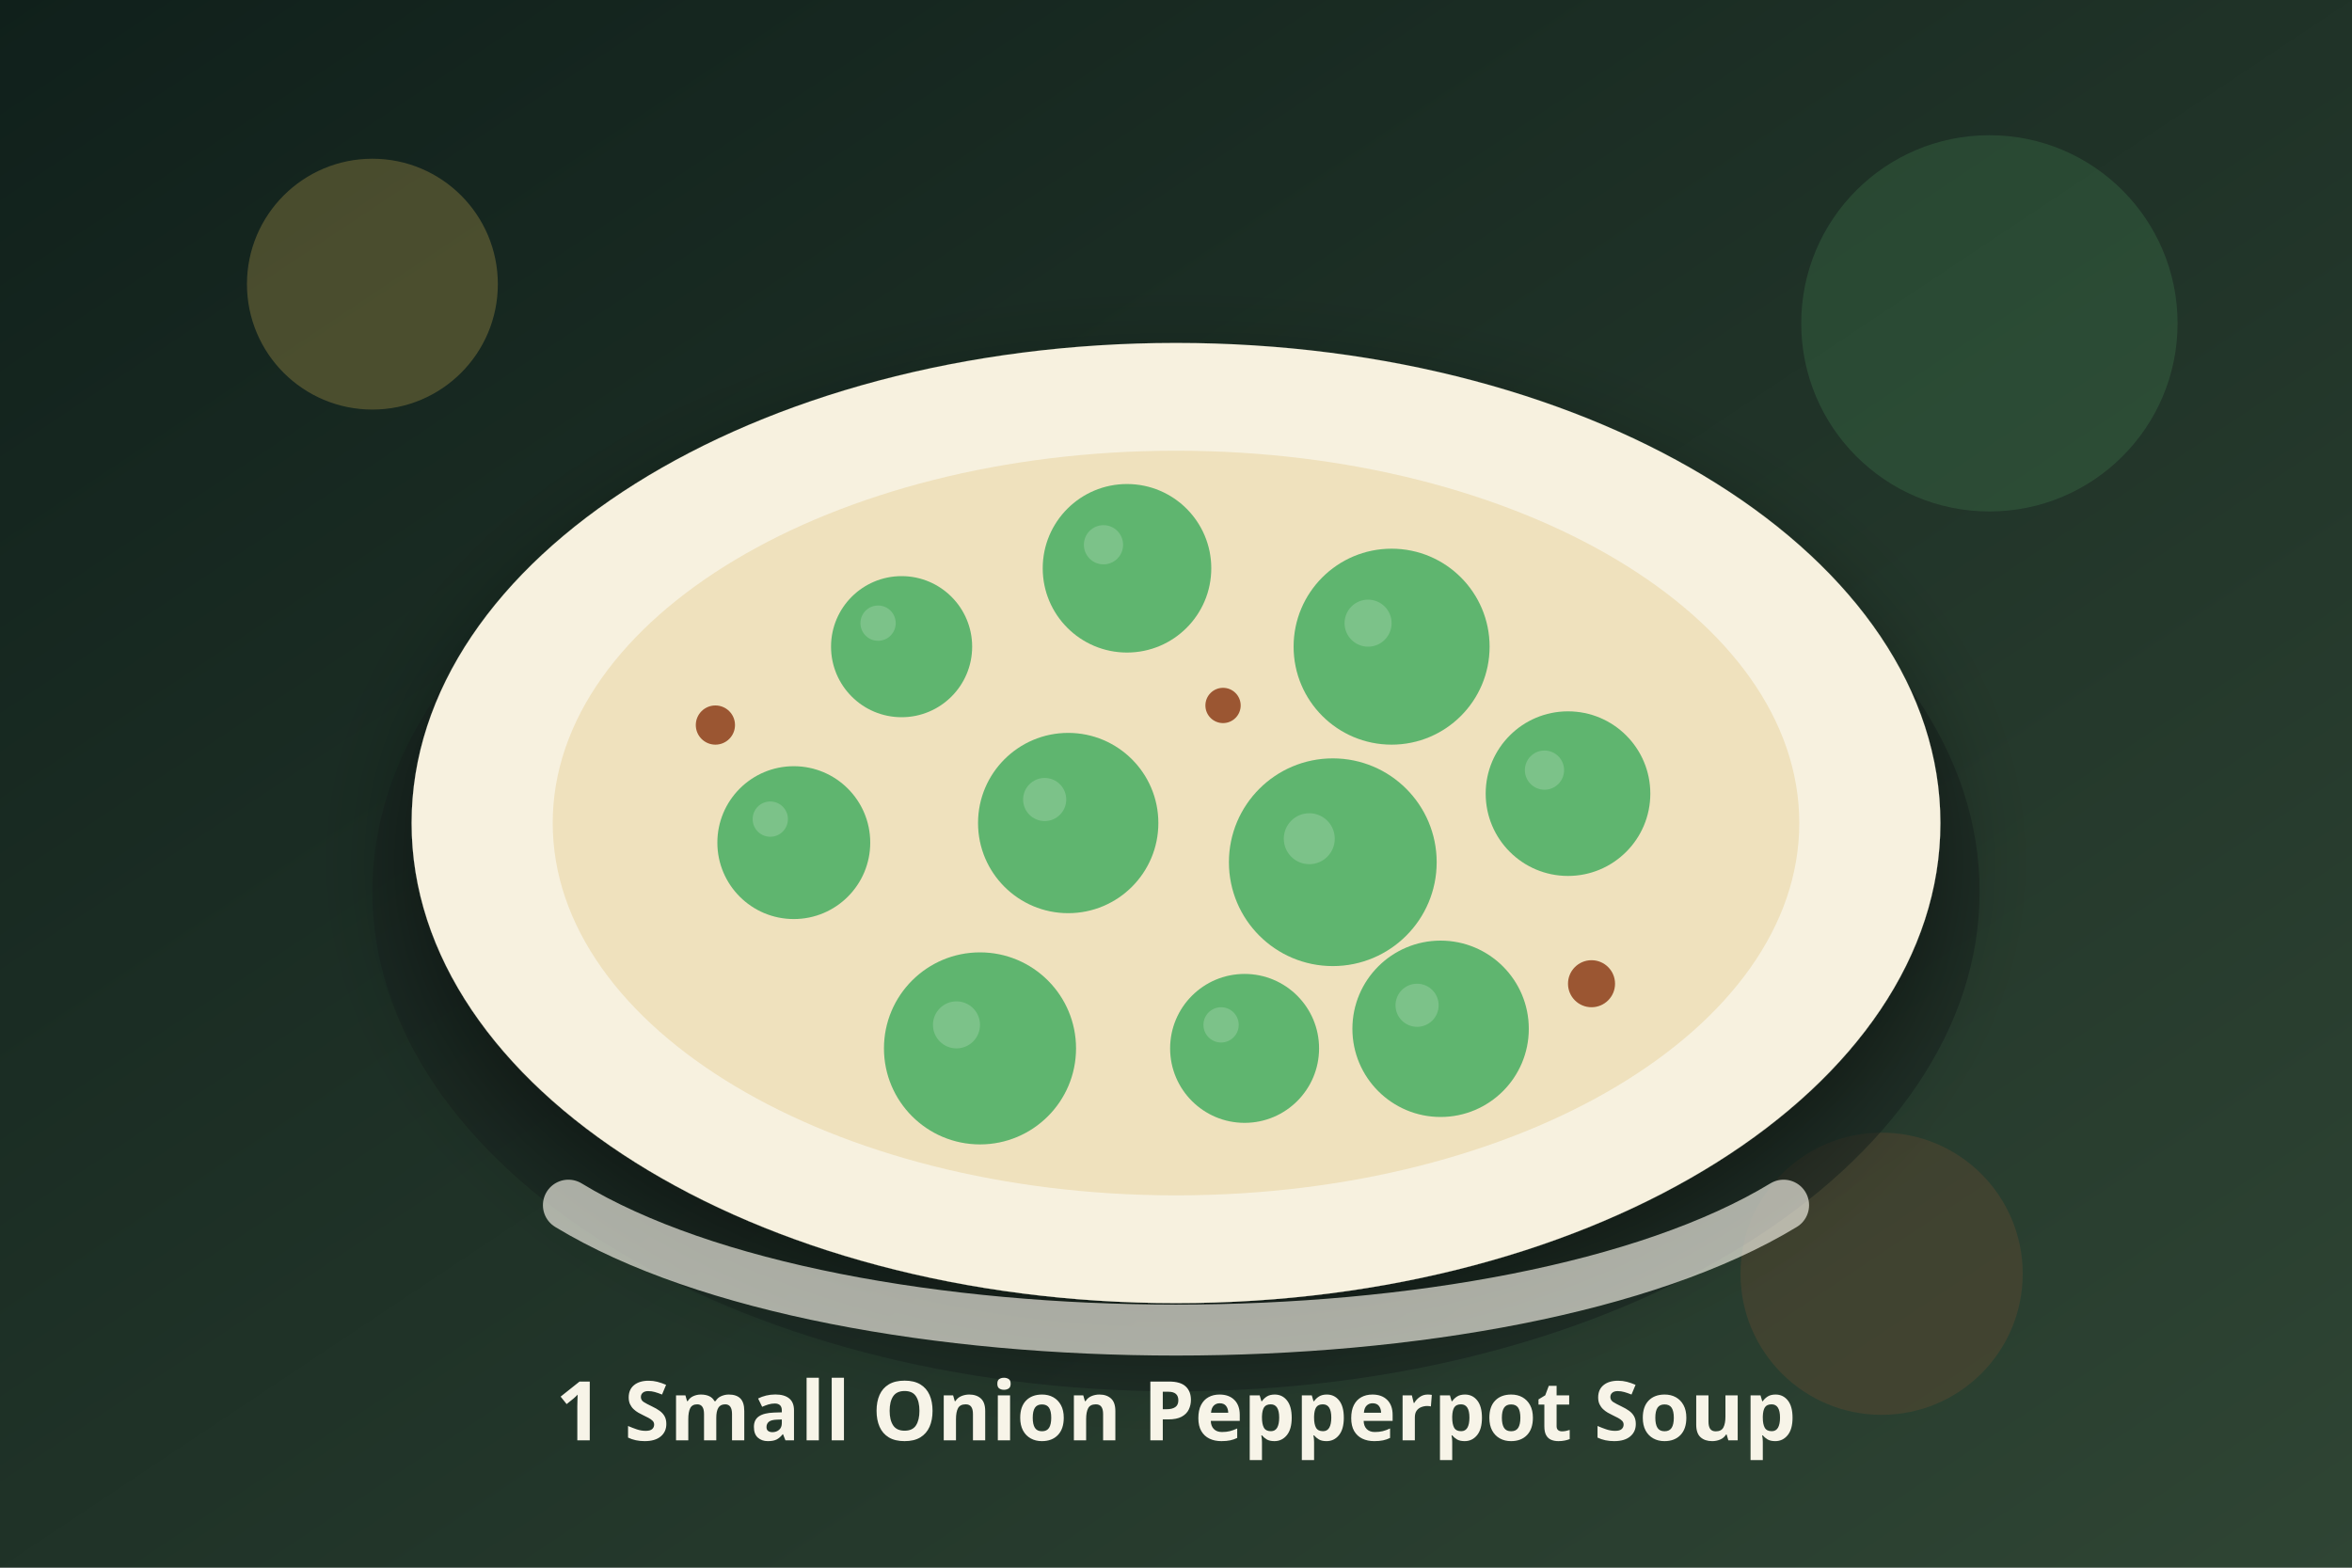
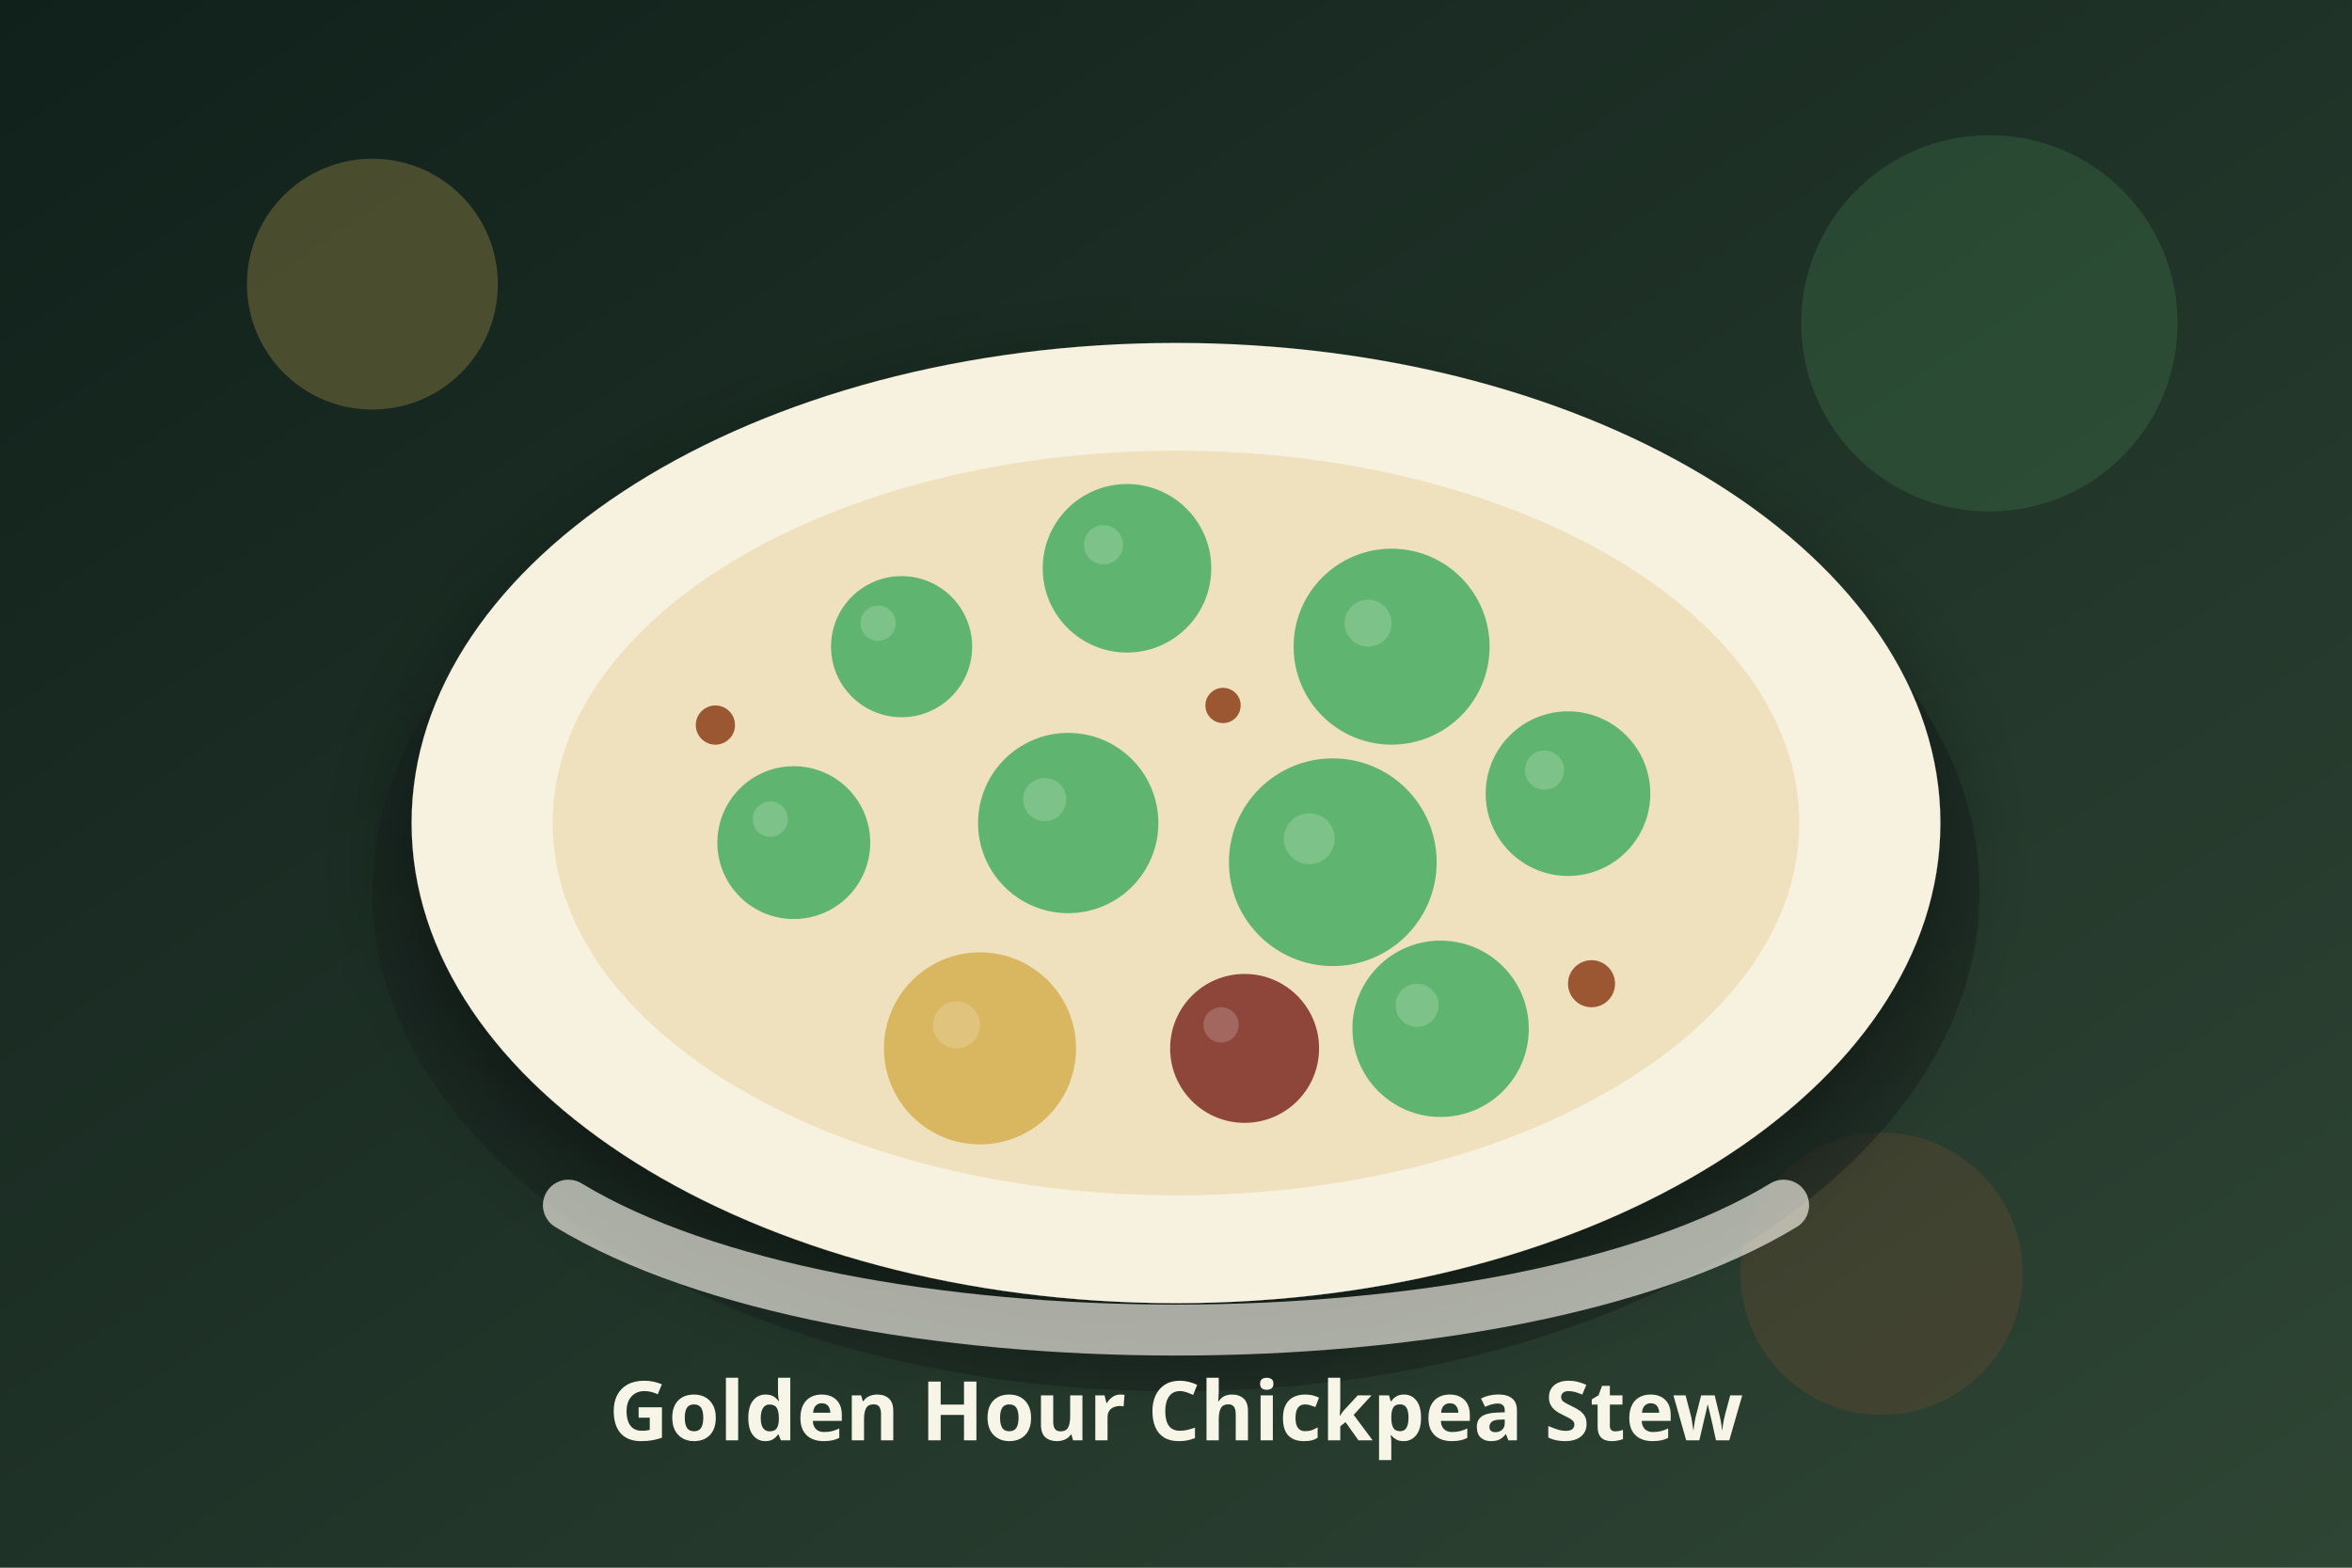
<svg xmlns="http://www.w3.org/2000/svg" width="1200" height="800" viewBox="0 0 1200 800" role="img" aria-labelledby="title desc">
  <defs>
    <linearGradient id="bg" x1="0" y1="0" x2="1" y2="1">
      <stop offset="0" stop-color="#10201b" />
      <stop offset="1" stop-color="#2f4534" />
    </linearGradient>
    <filter id="shadow" x="-20%" y="-20%" width="140%" height="150%">
      <feDropShadow dx="0" dy="20" stdDeviation="24" flood-color="#09110d" flood-opacity=".42" />
    </filter>
  </defs>
  <rect width="1200" height="800" fill="url(#bg)" />
  <circle cx="190" cy="145" r="64" fill="#f4c95d" opacity=".24" />
  <circle cx="1015" cy="165" r="96" fill="#5ab36c" opacity=".18" />
  <circle cx="960" cy="650" r="72" fill="#9b5632" opacity=".2" />
  <ellipse cx="600" cy="455" rx="410" ry="255" fill="#18221f" opacity=".55" />
  <ellipse cx="600" cy="420" rx="390" ry="245" fill="#f7f1df" filter="url(#shadow)" />
  <ellipse cx="600" cy="420" rx="318" ry="190" fill="#efe1bd" />
  <circle cx="460" cy="330" r="36" fill="#5ab36c" opacity=".96" />
  <circle cx="448" cy="318" r="9" fill="#fff" opacity=".18" />
  <circle cx="575" cy="290" r="43" fill="#5ab36c" opacity=".96" />
  <circle cx="563" cy="278" r="10" fill="#fff" opacity=".18" />
  <circle cx="710" cy="330" r="50" fill="#5ab36c" opacity=".96" />
  <circle cx="698" cy="318" r="12" fill="#fff" opacity=".18" />
  <circle cx="405" cy="430" r="39" fill="#5ab36c" opacity=".96" />
  <circle cx="393" cy="418" r="9" fill="#fff" opacity=".18" />
  <circle cx="545" cy="420" r="46" fill="#5ab36c" opacity=".96" />
  <circle cx="533" cy="408" r="11" fill="#fff" opacity=".18" />
  <circle cx="680" cy="440" r="53" fill="#5ab36c" opacity=".96" />
  <circle cx="668" cy="428" r="13" fill="#fff" opacity=".18" />
  <circle cx="800" cy="405" r="42" fill="#5ab36c" opacity=".96" />
  <circle cx="788" cy="393" r="10" fill="#fff" opacity=".18" />
-   <circle cx="500" cy="535" r="49" fill="#5ab36c" opacity=".96" />
+   <circle cx="500" cy="535" r="49" fill="#d9b45d" opacity=".96" />
  <circle cx="488" cy="523" r="12" fill="#fff" opacity=".18" />
-   <circle cx="635" cy="535" r="38" fill="#5ab36c" opacity=".96" />
+   <circle cx="635" cy="535" r="38" fill="#8a3f35" opacity=".96" />
  <circle cx="623" cy="523" r="9" fill="#fff" opacity=".18" />
  <circle cx="735" cy="525" r="45" fill="#5ab36c" opacity=".96" />
  <circle cx="723" cy="513" r="11" fill="#fff" opacity=".18" />
  <circle cx="812" cy="502" r="12" fill="#9b5632" />
  <circle cx="365" cy="370" r="10" fill="#9b5632" />
  <circle cx="624" cy="360" r="9" fill="#9b5632" />
  <path d="M290 615 C430 700 770 700 910 615" fill="none" stroke="#fbf8ec" stroke-width="26" stroke-linecap="round" opacity=".65" />
-   <text x="600" y="735" fill="#f7f4e8" font-family="system-ui, sans-serif" font-size="42" font-weight="800" text-anchor="middle">1 Small Onion Pepperpot Soup</text>
+   <text x="600" y="735" fill="#f7f4e8" font-family="system-ui, sans-serif" font-size="42" font-weight="800" text-anchor="middle">Golden Hour Chickpea Stew</text>
</svg>
